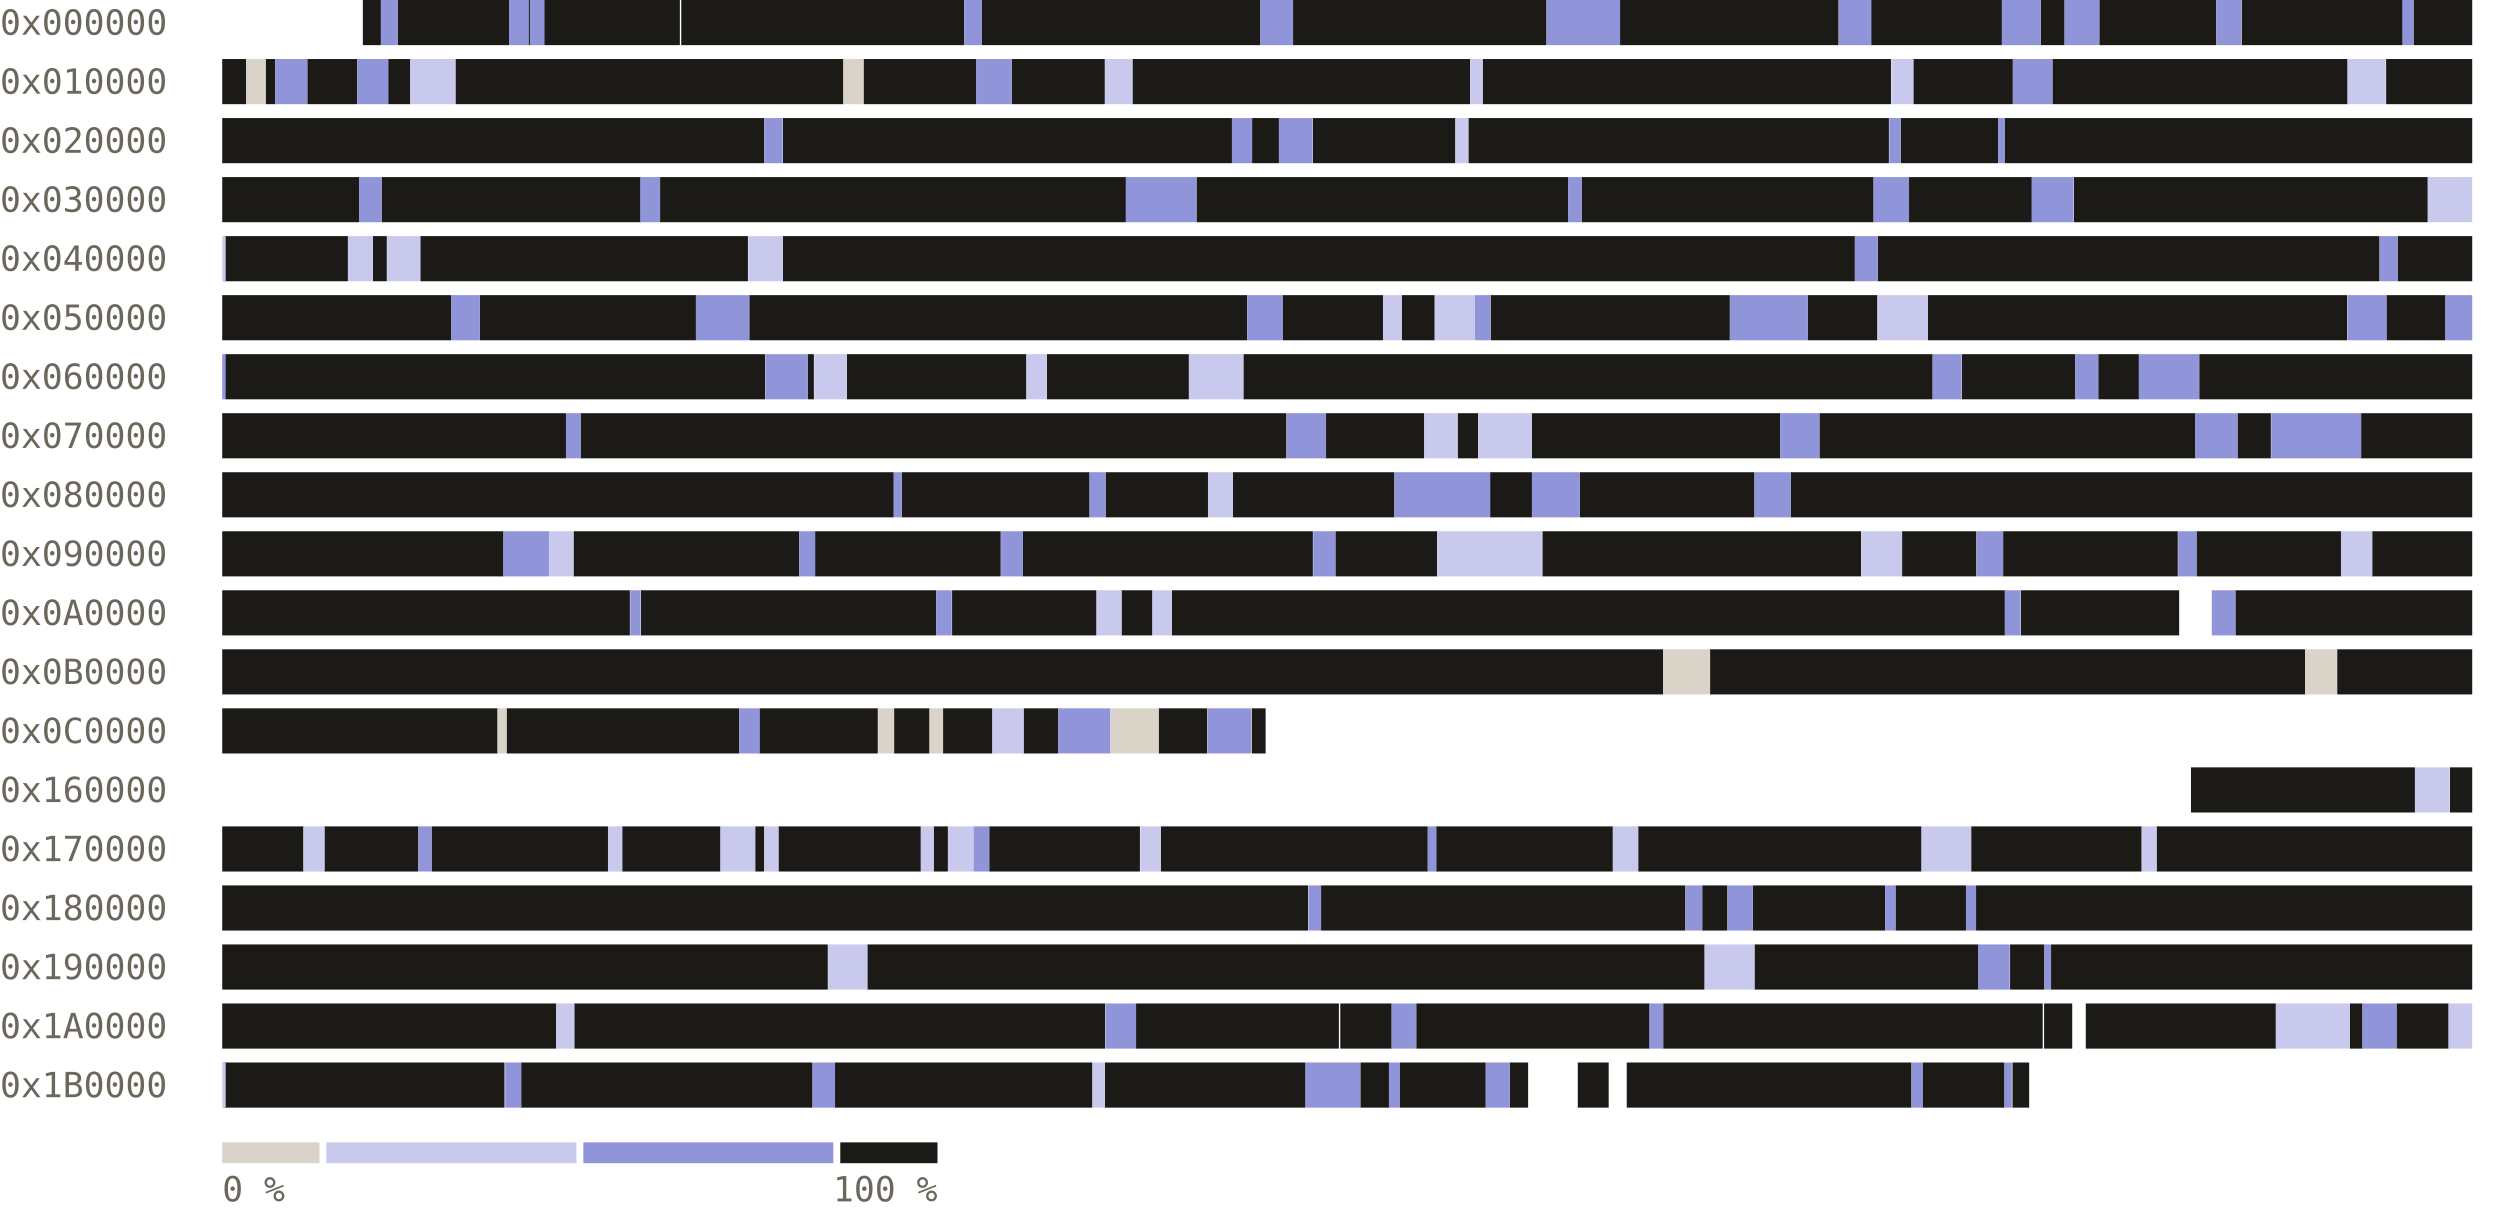
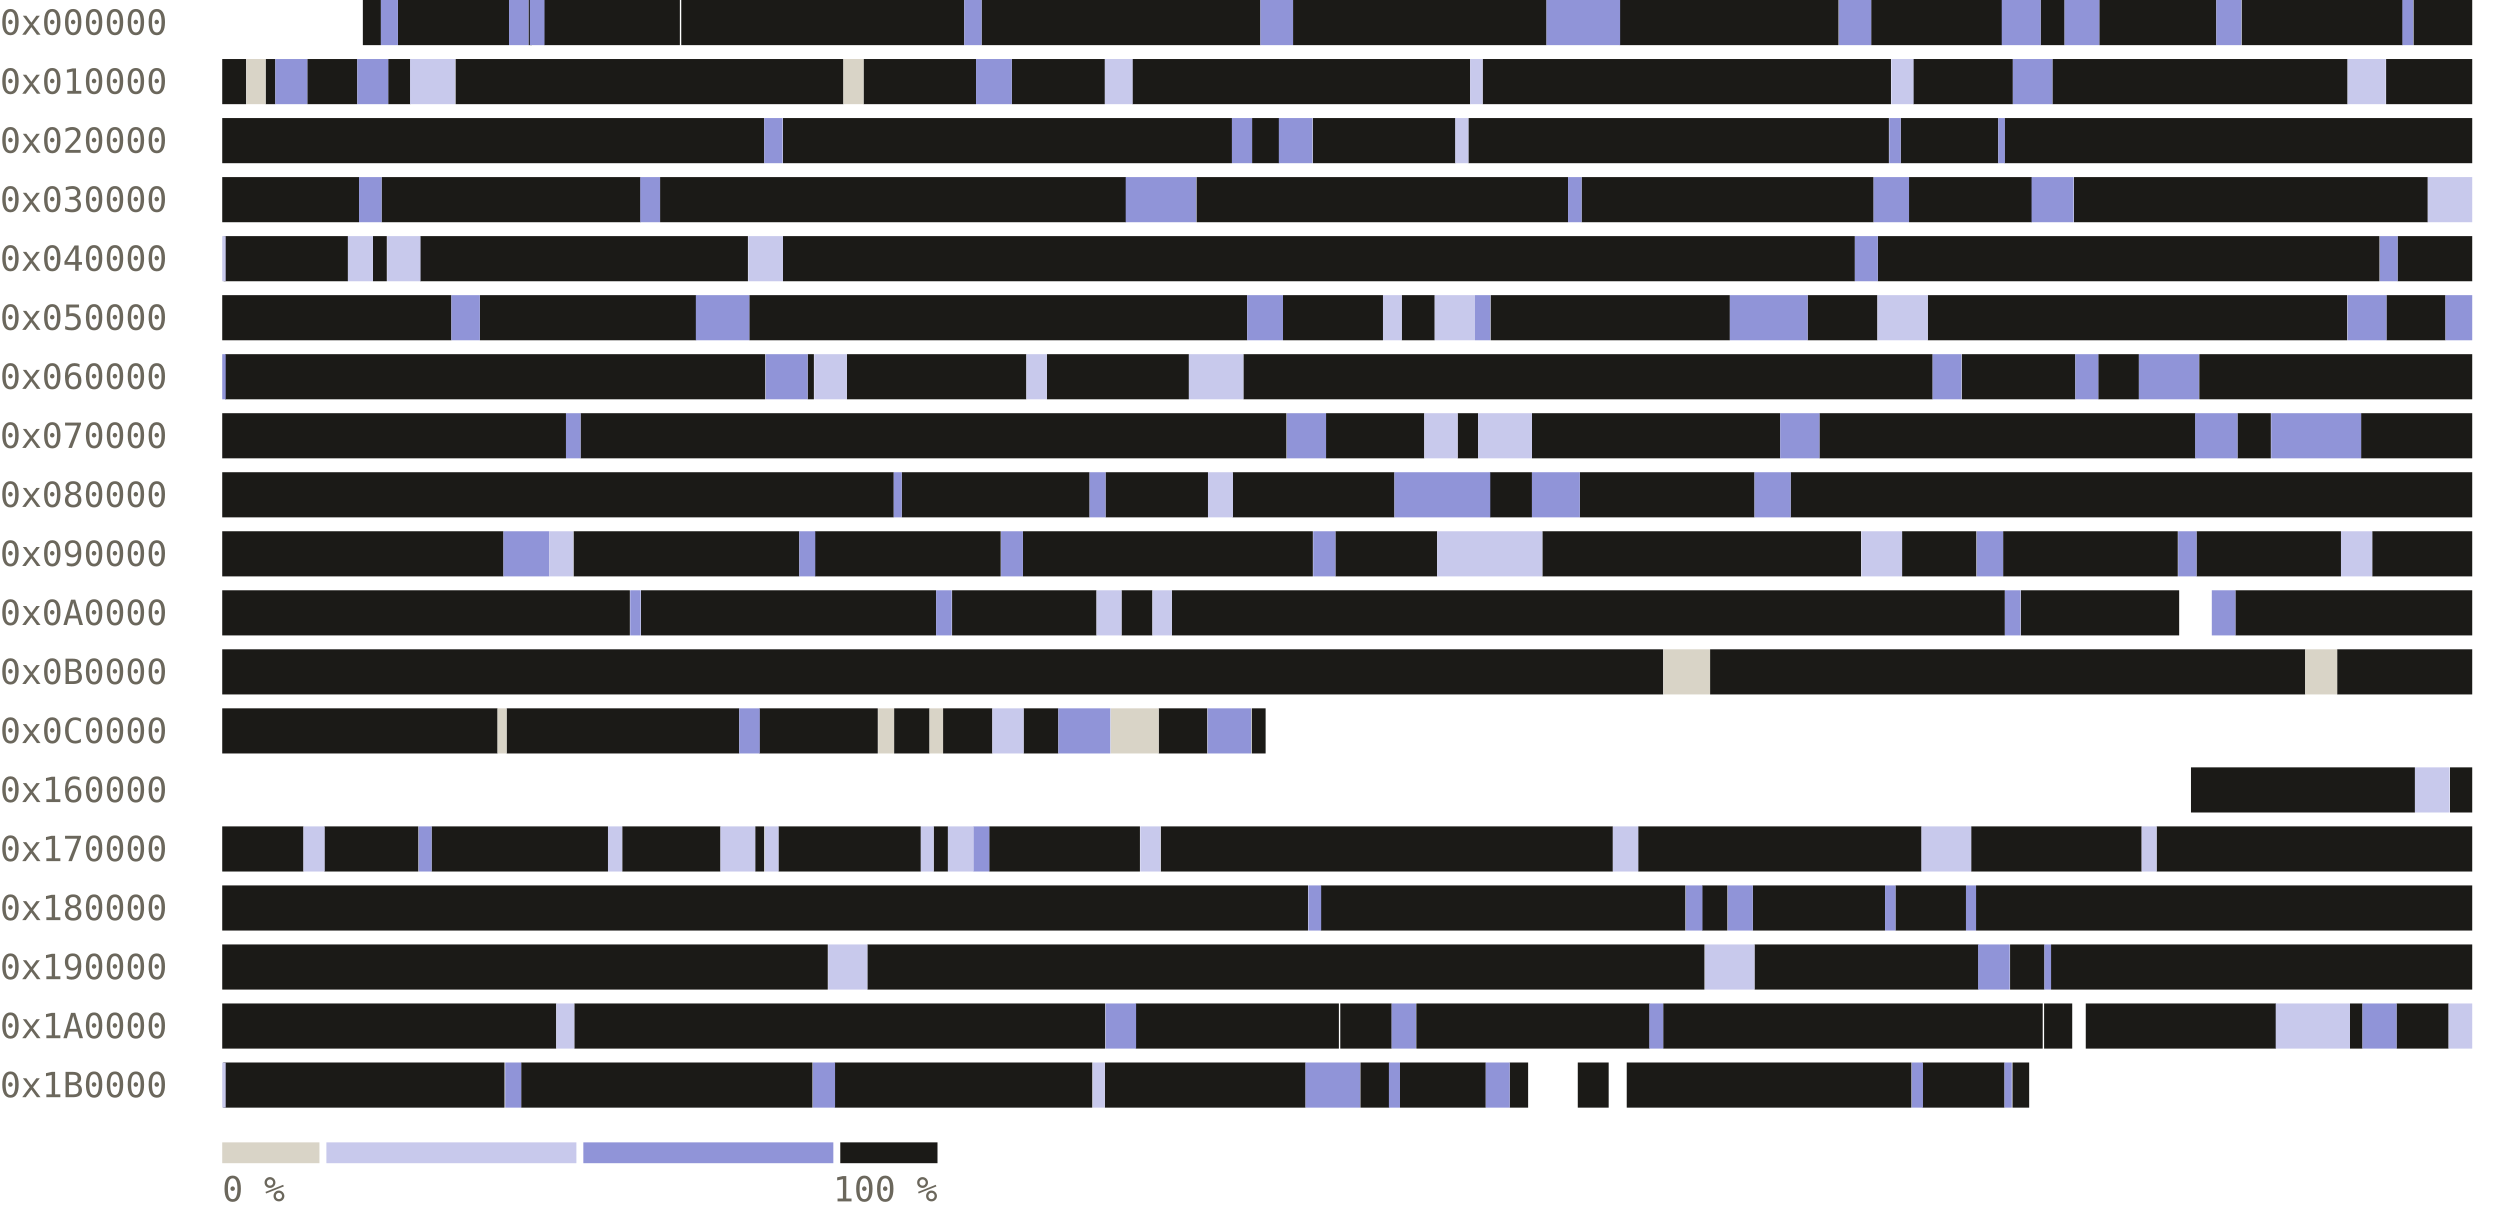
<svg xmlns="http://www.w3.org/2000/svg" viewBox="0 0 720 350" width="720" height="350">
  <style>text{font:10px monospace;fill:#6b675c}.q0{fill:#d9d4c7}.q1{fill:#e3e2f2}.q2{fill:#d6d6ef}.q3{fill:#c8c9ec}.q4{fill:#babce8}.q5{fill:#acafe4}.q6{fill:#9ea2df}.q7{fill:#9094d8}.q8{fill:#8186cf}.q9{fill:#7277c4}.q10{fill:#1b1a17}@media (prefers-color-scheme:dark){text{fill:#a8a293}.q0{fill:#4a463d}.q1{fill:#35375a}.q2{fill:#3c3f66}.q3{fill:#444772}.q4{fill:#4d517f}.q5{fill:#575b8c}.q6{fill:#62669a}.q7{fill:#6e72a8}.q8{fill:#7b7fb6}.q9{fill:#888cc4}.q10{fill:#d6d0bd}}</style>
  <text x="0" y="10">0x000000</text>
  <text x="0" y="27">0x010000</text>
  <text x="0" y="44">0x020000</text>
  <text x="0" y="61">0x030000</text>
  <text x="0" y="78">0x040000</text>
  <text x="0" y="95">0x050000</text>
  <text x="0" y="112">0x060000</text>
  <text x="0" y="129">0x070000</text>
  <text x="0" y="146">0x080000</text>
  <text x="0" y="163">0x090000</text>
  <text x="0" y="180">0x0A0000</text>
  <text x="0" y="197">0x0B0000</text>
  <text x="0" y="214">0x0C0000</text>
  <text x="0" y="231">0x160000</text>
  <text x="0" y="248">0x170000</text>
  <text x="0" y="265">0x180000</text>
  <text x="0" y="282">0x190000</text>
  <text x="0" y="299">0x1A0000</text>
  <text x="0" y="316">0x1B0000</text>
-   <path class="q10" d="M104.5 0h5.2v13h-5.2zM114.6 0h32v13h-32zM152.2 0h1v13h-1zM156.7 0h39.1v13h-39.1zM196.2 0h81.5v13h-81.5zM282.7 0h80.3v13h-80.3zM372.4 0h73v13h-73zM466.5 0h63v13h-63zM538.9 0h37.7v13h-37.7zM587.7 0h6.9v13h-6.9zM604.6 0h33.7v13h-33.7zM645.6 0h46.4v13h-46.4zM695.1 0h16.9v13h-16.9zM64 17h6.9v13h-6.9zM76.5 17h2.8v13h-2.8zM88.5 17h14.4v13h-14.4zM111.8 17h6.4v13h-6.4zM131.2 17h111.7v13h-111.7zM248.7 17h32.4v13h-32.4zM291.4 17h26.8v13h-26.8zM326.1 17h97.3v13h-97.3zM427 17h117.6v13h-117.6zM551 17h28.7v13h-28.7zM591.1 17h85v13h-85zM687.2 17h24.8v13h-24.8zM64 34h156.1v13h-156.1zM225.5 34h129.3v13h-129.3zM360.6 34h7.8v13h-7.8zM378.1 34h41.1v13h-41.1zM422.9 34h121.1v13h-121.1zM547.4 34h28.1v13h-28.1zM577.3 34h134.7v13h-134.7zM64 51h39.4v13h-39.4zM109.9 51h74.6v13h-74.6zM190.1 51h134.2v13h-134.2zM344.6 51h107v13h-107zM455.5 51h84.1v13h-84.1zM549.8 51h35.4v13h-35.4zM597.3 51h101.9v13h-101.9zM64.4 68h35.8v13h-35.8zM107.4 68h4v13h-4zM121 68h94.4v13h-94.4zM225.5 68h308.7v13h-308.7zM540.8 68h144.5v13h-144.5zM690.5 68h21.5v13h-21.5zM64 85h66v13h-66zM138.2 85h62.3v13h-62.3zM215.8 85h143.4v13h-143.4zM369.5 85h28.8v13h-28.8zM403.7 85h9.5v13h-9.5zM429.3 85h68.9v13h-68.9zM520.6 85h20.1v13h-20.1zM555.2 85h120.8v13h-120.8zM687.3 85h17v13h-17zM64.8 102h155.6v13h-155.6zM232.6 102h1.8v13h-1.8zM243.9 102h51.7v13h-51.7zM301.5 102h40.9v13h-40.9zM358.1 102h198.5v13h-198.5zM565 102h32.7v13h-32.7zM604.3 102h11.7v13h-11.7zM633.4 102h78.6v13h-78.6zM64 119h99v13h-99zM167.2 119h203.3v13h-203.3zM381.9 119h28.3v13h-28.3zM419.8 119h5.9v13h-5.9zM441.2 119h71.5v13h-71.5zM524 119h108.3v13h-108.3zM644.4 119h9.6v13h-9.6zM680 119h32v13h-32zM64 136h193.4v13h-193.4zM259.7 136h54.1v13h-54.1zM318.4 136h29.5v13h-29.5zM355 136h46.6v13h-46.6zM429.1 136h12.1v13h-12.1zM455 136h50.3v13h-50.3zM515.7 136h196.3v13h-196.3zM64 153h81v13h-81zM165.2 153h65v13h-65zM234.7 153h53.5v13h-53.5zM294.6 153h83.5v13h-83.5zM384.6 153h29.3v13h-29.3zM444.2 153h91.8v13h-91.8zM547.8 153h21.4v13h-21.4zM576.9 153h50.3v13h-50.3zM632.6 153h41.6v13h-41.6zM683.2 153h28.8v13h-28.8zM64 170h117.4v13h-117.4zM184.6 170h85v13h-85zM274.2 170h41.6v13h-41.6zM323 170h8.9v13h-8.9zM337.5 170h239.9v13h-239.9zM582 170h45.6v13h-45.6zM643.8 170h68.2v13h-68.2zM64 187h415v13h-415zM492.5 187h171.4v13h-171.4zM673.1 187h38.9v13h-38.9zM64 204h79.3v13h-79.3zM145.9 204h67v13h-67zM218.7 204h34.1v13h-34.1zM257.5 204h10.2v13h-10.2zM271.6 204h14.2v13h-14.2zM294.8 204h10v13h-10zM333.7 204h14v13h-14zM360.5 204h4v13h-4zM631 221h64.5v13h-64.5zM705.6 221h6.4v13h-6.4zM64 238h23.4v13h-23.4zM93.4 238h27.1v13h-27.1zM124.3 238h50.8v13h-50.8zM179.2 238h28.3v13h-28.3zM217.5 238h2.6v13h-2.6zM224.2 238h41v13h-41zM268.9 238h4.1v13h-4.1zM284.9 238h43.4v13h-43.4zM334.3 238h76.9v13h-76.9zM413.6 238h50.9v13h-50.9zM471.8 238h81.6v13h-81.6zM567.7 238h49.1v13h-49.1zM621.1 238h90.9v13h-90.9zM64 255h312.7v13h-312.7zM380.4 255h105v13h-105zM490.2 255h7.3v13h-7.3zM504.8 255h38.1v13h-38.1zM545.9 255h20.3v13h-20.3zM569.1 255h142.9v13h-142.9zM64 272h174.4v13h-174.4zM249.8 272h241.1v13h-241.1zM505.3 272h64.5v13h-64.5zM578.9 272h9.9v13h-9.9zM590.7 272h121.3v13h-121.3zM64 289h96.2v13h-96.2zM165.4 289h152.9v13h-152.9zM327.1 289h58.5v13h-58.5zM386 289h14.8v13h-14.8zM407.9 289h67.2v13h-67.2zM479 289h109.3v13h-109.3zM588.7 289h8.1v13h-8.1zM600.7 289h54.8v13h-54.8zM676.8 289h3.6v13h-3.6zM690.2 289h15v13h-15zM64.3 306h81v13h-81zM150.1 306h83.9v13h-83.9zM240.4 306h74.2v13h-74.2zM318.2 306h57.8v13h-57.8zM391.8 306h8.3v13h-8.3zM403.2 306h24.7v13h-24.7zM434.8 306h5.3v13h-5.3zM454.4 306h8.9v13h-8.9zM468.5 306h82v13h-82zM553.7 306h23.6v13h-23.6zM579.6 306h4.8v13h-4.8z" />
-   <path class="q7" d="M109.7 0h4.9v13h-4.9zM146.6 0h5.6v13h-5.6zM152.6 0h4.2v13h-4.2zM277.7 0h5v13h-5zM363 0h9.4v13h-9.4zM445.4 0h21.2v13h-21.2zM529.6 0h9.3v13h-9.3zM576.5 0h11.2v13h-11.2zM594.6 0h10v13h-10zM638.3 0h7.2v13h-7.2zM691.9 0h3.1v13h-3.1zM79.3 17h9.2v13h-9.2zM102.9 17h8.9v13h-8.9zM281.1 17h10.3v13h-10.3zM579.7 17h11.4v13h-11.4zM220.1 34h5.3v13h-5.3zM354.8 34h5.8v13h-5.8zM368.3 34h9.7v13h-9.7zM544.1 34h3.3v13h-3.3zM575.5 34h1.9v13h-1.9zM103.4 51h6.5v13h-6.5zM184.4 51h5.7v13h-5.7zM324.2 51h20.3v13h-20.3zM451.6 51h3.9v13h-3.9zM539.6 51h10.2v13h-10.2zM585.1 51h12.1v13h-12.1zM534.2 68h6.6v13h-6.6zM685.4 68h5.1v13h-5.1zM130 85h8.2v13h-8.2zM200.4 85h15.4v13h-15.4zM359.2 85h10.3v13h-10.3zM424.8 85h4.4v13h-4.4zM498.2 85h22.4v13h-22.4zM676.1 85h11.2v13h-11.2zM704.3 85h7.7v13h-7.7zM64 102h1v13h-1zM220.5 102h12.1v13h-12.1zM556.6 102h8.3v13h-8.3zM597.7 102h6.6v13h-6.6zM616 102h17.3v13h-17.3zM163 119h4.2v13h-4.2zM370.6 119h11.3v13h-11.3zM512.7 119h11.3v13h-11.3zM632.2 119h12.2v13h-12.2zM654.1 119h25.9v13h-25.9zM257.4 136h2.3v13h-2.3zM313.8 136h4.6v13h-4.6zM401.6 136h27.6v13h-27.6zM441.2 136h13.8v13h-13.8zM505.3 136h10.4v13h-10.4zM145 153h13.2v13h-13.2zM230.2 153h4.6v13h-4.6zM288.3 153h6.3v13h-6.3zM378.2 153h6.4v13h-6.4zM569.3 153h7.6v13h-7.6zM627.3 153h5.3v13h-5.3zM181.5 170h3v13h-3zM269.6 170h4.5v13h-4.5zM577.4 170h4.5v13h-4.5zM637 170h6.8v13h-6.8zM212.9 204h5.9v13h-5.9zM304.8 204h15v13h-15zM347.8 204h12.5v13h-12.5zM120.6 238h3.7v13h-3.7zM280.3 238h4.6v13h-4.6zM411.2 238h2.5v13h-2.5zM376.8 255h3.7v13h-3.7zM485.5 255h4.8v13h-4.8zM497.6 255h7.2v13h-7.2zM542.9 255h3v13h-3zM566.2 255h2.9v13h-2.9zM569.7 272h9.1v13h-9.1zM588.8 272h1.9v13h-1.9zM318.4 289h8.8v13h-8.8zM400.8 289h7v13h-7zM475 289h4v13h-4zM680.4 289h9.8v13h-9.8zM145.5 306h4.6v13h-4.6zM234.1 306h6.4v13h-6.4zM376 306h15.7v13h-15.7zM400 306h3.2v13h-3.2zM427.9 306h6.9v13h-6.9zM550.6 306h3.2v13h-3.2zM577.3 306h2.1v13h-2.1z" />
+   <path class="q10" d="M104.5 0h5.2v13h-5.2zM114.6 0h32v13h-32zM152.2 0h1v13h-1zM156.7 0h39.1v13h-39.1zM196.2 0h81.5v13h-81.5zM282.7 0h80.3v13h-80.3zM372.4 0h73v13h-73zM466.5 0h63v13h-63zM538.9 0h37.7v13h-37.7zM587.7 0h6.9v13h-6.9zM604.6 0h33.7v13h-33.7zM645.6 0h46.4v13h-46.4zM695.1 0h16.9v13h-16.9zM64 17h6.9v13h-6.9zM76.5 17h2.8v13h-2.8zM88.5 17h14.4v13h-14.4zM111.8 17h6.4v13h-6.4zM131.2 17h111.7v13h-111.7zM248.7 17h32.4v13h-32.4zM291.4 17h26.8v13h-26.8zM326.1 17h97.3v13h-97.3zM427 17h117.6v13h-117.6zM551 17h28.7v13h-28.7zM591.1 17h85v13h-85zM687.2 17h24.8v13h-24.8zM64 34h156.1v13h-156.1zM225.5 34h129.3v13h-129.3zM360.6 34h7.8v13h-7.8zM378.1 34h41.1v13h-41.1zM422.9 34h121.1v13h-121.1zM547.4 34h28.1v13h-28.1zM577.3 34h134.7v13h-134.7zM64 51h39.4v13h-39.4zM109.9 51h74.6v13h-74.6zM190.1 51h134.2v13h-134.2zM344.6 51h107v13h-107zM455.5 51h84.1v13h-84.1zM549.8 51h35.4v13h-35.4zM597.3 51h101.9v13h-101.9zM64.4 68h35.8v13h-35.8zM107.4 68h4v13h-4zM121 68h94.4v13h-94.4zM225.5 68h308.7v13h-308.7zM540.8 68h144.5v13h-144.5zM690.5 68h21.5v13h-21.5zM64 85h66v13h-66zM138.2 85h62.3v13h-62.3zM215.8 85h143.4v13h-143.4zM369.5 85h28.8v13h-28.8zM403.7 85h9.5v13h-9.5zM429.3 85h68.9v13h-68.9zM520.6 85h20.1v13h-20.1zM555.2 85h120.8v13h-120.8zM687.3 85h17v13h-17zM64.8 102h155.6v13h-155.6zM232.6 102h1.8v13h-1.8zM243.9 102h51.7v13h-51.7zM301.5 102h40.9v13h-40.9zM358.1 102h198.5v13h-198.5zM565 102h32.7v13h-32.7zM604.3 102h11.7v13h-11.7zM633.4 102h78.6v13h-78.6zM64 119h99v13h-99zM167.2 119h203.3v13h-203.3zM381.9 119h28.3v13h-28.3zM419.8 119h5.9v13h-5.9zM441.2 119h71.5v13h-71.5zM524 119h108.3v13h-108.3zM644.4 119h9.6v13h-9.6zM680 119h32v13h-32zM64 136h193.4v13h-193.4zM259.7 136h54.1v13h-54.1zM318.4 136h29.5v13h-29.5zM355 136h46.6v13h-46.6zM429.1 136h12.1v13h-12.1zM455 136h50.3v13h-50.3zM515.7 136h196.3v13h-196.3zM64 153h81v13h-81zM165.2 153h65v13h-65zM234.7 153h53.5v13h-53.5zM294.6 153h83.5v13h-83.5zM384.6 153h29.3v13h-29.3zM444.2 153h91.8v13h-91.8zM547.8 153h21.4v13h-21.4zM576.9 153h50.3v13h-50.3zM632.6 153h41.6v13h-41.6zM683.2 153h28.8v13h-28.8zM64 170h117.4v13h-117.4zM184.6 170h85v13h-85zM274.2 170h41.6v13h-41.6zM323 170h8.9v13h-8.9zM337.5 170h239.9v13h-239.9zM582 170h45.6v13h-45.6zM643.8 170h68.2v13h-68.2zM64 187h415v13h-415zM492.5 187h171.4v13h-171.4zM673.1 187h38.9v13h-38.9zM64 204h79.3v13h-79.3zM145.9 204h67v13h-67zM218.7 204h34.1v13h-34.1zM257.5 204h10.2v13h-10.2zM271.6 204h14.2v13h-14.2zM294.8 204h10v13h-10zM333.7 204h14v13h-14zM360.5 204h4v13h-4zM631 221h64.5v13h-64.5zM705.6 221h6.4v13h-6.4zM64 238h23.4v13h-23.4zM93.4 238h27.1v13h-27.1zM124.3 238h50.8v13h-50.8zM179.2 238h28.3v13h-28.3zM217.5 238h2.6v13h-2.6zM224.2 238h41v13h-41zM268.9 238h4.1v13h-4.1zM284.9 238h43.4v13h-43.4zM334.3 238h130.2v13h-130.2zM471.8 238h81.6v13h-81.6zM567.7 238h49.1v13h-49.1zM621.1 238h90.9v13h-90.9zM64 255h312.7v13h-312.7zM380.4 255h105v13h-105zM490.2 255h7.3v13h-7.3zM504.8 255h38.1v13h-38.1zM545.9 255h20.3v13h-20.3zM569.1 255h142.9v13h-142.9zM64 272h174.4v13h-174.4zM249.8 272h241.1v13h-241.1zM505.3 272h64.5v13h-64.5zM578.9 272h9.9v13h-9.9zM590.7 272h121.3v13h-121.3zM64 289h96.2v13h-96.2zM165.4 289h152.9v13h-152.9zM327.1 289h58.5v13h-58.5zM386 289h14.8v13h-14.8zM407.9 289h67.2v13h-67.2zM479 289h109.3v13h-109.3zM588.7 289h8.1v13h-8.1zM600.7 289h54.8v13h-54.8zM676.8 289h3.6v13h-3.6zM690.2 289h15v13h-15zM64.3 306h81v13h-81zM150.1 306h83.9v13h-83.9zM240.4 306h74.2v13h-74.2zM318.2 306h57.8v13h-57.8zM391.8 306h8.3v13h-8.3zM403.2 306h24.7v13h-24.7zM434.8 306h5.3v13h-5.3zM454.4 306h8.9v13h-8.9zM468.5 306h82v13h-82zM553.7 306h23.6v13h-23.6zM579.6 306h4.8v13h-4.8z" />
+   <path class="q7" d="M109.7 0h4.9v13h-4.9zM146.6 0h5.6v13h-5.6zM152.6 0h4.2v13h-4.2zM277.7 0h5v13h-5zM363 0h9.4v13h-9.4zM445.4 0h21.2v13h-21.2zM529.6 0h9.3v13h-9.3zM576.5 0h11.2v13h-11.2zM594.6 0h10v13h-10zM638.3 0h7.2v13h-7.2zM691.9 0h3.1v13h-3.1zM79.3 17h9.2v13h-9.2zM102.9 17h8.9v13h-8.9zM281.1 17h10.3v13h-10.3zM579.7 17h11.4v13h-11.4zM220.1 34h5.3v13h-5.3zM354.8 34h5.8v13h-5.8zM368.3 34h9.7v13h-9.7zM544.1 34h3.3v13h-3.3zM575.5 34h1.9v13h-1.9zM103.4 51h6.5v13h-6.5zM184.4 51h5.7v13h-5.7zM324.2 51h20.3v13h-20.3zM451.6 51h3.9v13h-3.9zM539.6 51h10.2v13h-10.2zM585.1 51h12.1v13h-12.1zM534.2 68h6.6v13h-6.6zM685.4 68h5.1v13h-5.1zM130 85h8.2v13h-8.2zM200.4 85h15.4v13h-15.4zM359.2 85h10.3v13h-10.3zM424.8 85h4.4v13h-4.4zM498.2 85h22.4v13h-22.4zM676.1 85h11.2v13h-11.2zM704.3 85h7.7v13h-7.7zM64 102h1v13h-1zM220.5 102h12.1v13h-12.1zM556.6 102h8.3v13h-8.3zM597.7 102h6.6v13h-6.6zM616 102h17.3v13h-17.3zM163 119h4.2v13h-4.2zM370.6 119h11.3v13h-11.3zM512.7 119h11.3v13h-11.3zM632.2 119h12.2v13h-12.2zM654.1 119h25.9v13h-25.9zM257.4 136h2.3v13h-2.3zM313.8 136h4.6v13h-4.6zM401.6 136h27.6v13h-27.6zM441.2 136h13.8v13h-13.8zM505.3 136h10.4v13h-10.4zM145 153h13.2v13h-13.2zM230.2 153h4.6v13h-4.6zM288.3 153h6.3v13h-6.3zM378.2 153h6.4v13h-6.4zM569.3 153h7.6v13h-7.6zM627.3 153h5.3v13h-5.3zM181.5 170h3v13h-3zM269.6 170h4.5v13h-4.5zM577.4 170h4.5v13h-4.5zM637 170h6.8v13h-6.8zM212.9 204h5.9v13h-5.9zM304.8 204h15v13h-15zM347.8 204h12.5v13h-12.5zM120.6 238h3.7v13h-3.7zM280.3 238h4.6v13h-4.6zM376.8 255h3.7v13h-3.7zM485.5 255h4.8v13h-4.8zM497.6 255h7.2v13h-7.2zM542.9 255h3v13h-3zM566.2 255h2.9v13h-2.9zM569.7 272h9.1v13h-9.1zM588.8 272h1.9v13h-1.9zM318.4 289h8.8v13h-8.8zM400.8 289h7v13h-7zM475 289h4v13h-4zM680.4 289h9.8v13h-9.8zM145.5 306h4.6v13h-4.6zM234.1 306h6.4v13h-6.4zM376 306h15.7v13h-15.7zM400 306h3.2v13h-3.2zM427.9 306h6.9v13h-6.9zM550.6 306h3.2v13h-3.2zM577.3 306h2.1v13h-2.1z" />
  <path class="q3" d="M118.1 17h13v13h-13zM318.2 17h8v13h-8zM423.4 17h3.6v13h-3.6zM544.7 17h6.4v13h-6.4zM676.1 17h11v13h-11zM419.1 34h3.8v13h-3.8zM699.2 51h12.8v13h-12.8zM64 68h1v13h-1zM100.2 68h7.2v13h-7.2zM111.5 68h9.6v13h-9.6zM215.5 68h10v13h-10zM398.3 85h5.4v13h-5.4zM413.2 85h11.6v13h-11.6zM540.7 85h14.5v13h-14.5zM234.5 102h9.4v13h-9.4zM295.6 102h5.9v13h-5.9zM342.4 102h15.7v13h-15.7zM410.2 119h9.6v13h-9.6zM425.7 119h15.5v13h-15.5zM347.9 136h7.2v13h-7.2zM158.2 153h6.9v13h-6.9zM413.9 153h30.3v13h-30.3zM536.1 153h11.7v13h-11.7zM674.2 153h9v13h-9zM315.8 170h7.2v13h-7.2zM331.9 170h5.6v13h-5.6zM285.8 204h9v13h-9zM695.5 221h10v13h-10zM87.4 238h6.1v13h-6.1zM175.1 238h4.1v13h-4.1zM207.5 238h10v13h-10zM220.3 238h3.9v13h-3.9zM265.2 238h3.7v13h-3.7zM273 238h7.4v13h-7.4zM328.4 238h5.8v13h-5.8zM464.5 238h7.3v13h-7.3zM553.4 238h14.3v13h-14.3zM616.8 238h4.3v13h-4.3zM238.5 272h11.3v13h-11.3zM491 272h14.3v13h-14.3zM160.2 289h5.2v13h-5.2zM655.4 289h21.4v13h-21.4zM705.2 289h6.8v13h-6.8zM64 306h1v13h-1zM314.7 306h3.5v13h-3.5z" />
  <path class="q0" d="M71 17h5.5v13h-5.5zM242.9 17h5.8v13h-5.8zM479.1 187h13.4v13h-13.4zM663.9 187h9.2v13h-9.2zM143.3 204h2.6v13h-2.6zM252.9 204h4.6v13h-4.6zM267.7 204h3.9v13h-3.9zM319.9 204h13.8v13h-13.8z" />
  <rect class="q0" x="64" y="329" width="28" height="6" />
  <rect class="q3" x="94" y="329" width="72" height="6" />
  <rect class="q7" x="168" y="329" width="72" height="6" />
  <rect class="q10" x="242" y="329" width="28" height="6" />
  <text x="64" y="346">0 %</text>
  <text x="270" y="346" text-anchor="end">100 %</text>
</svg>
